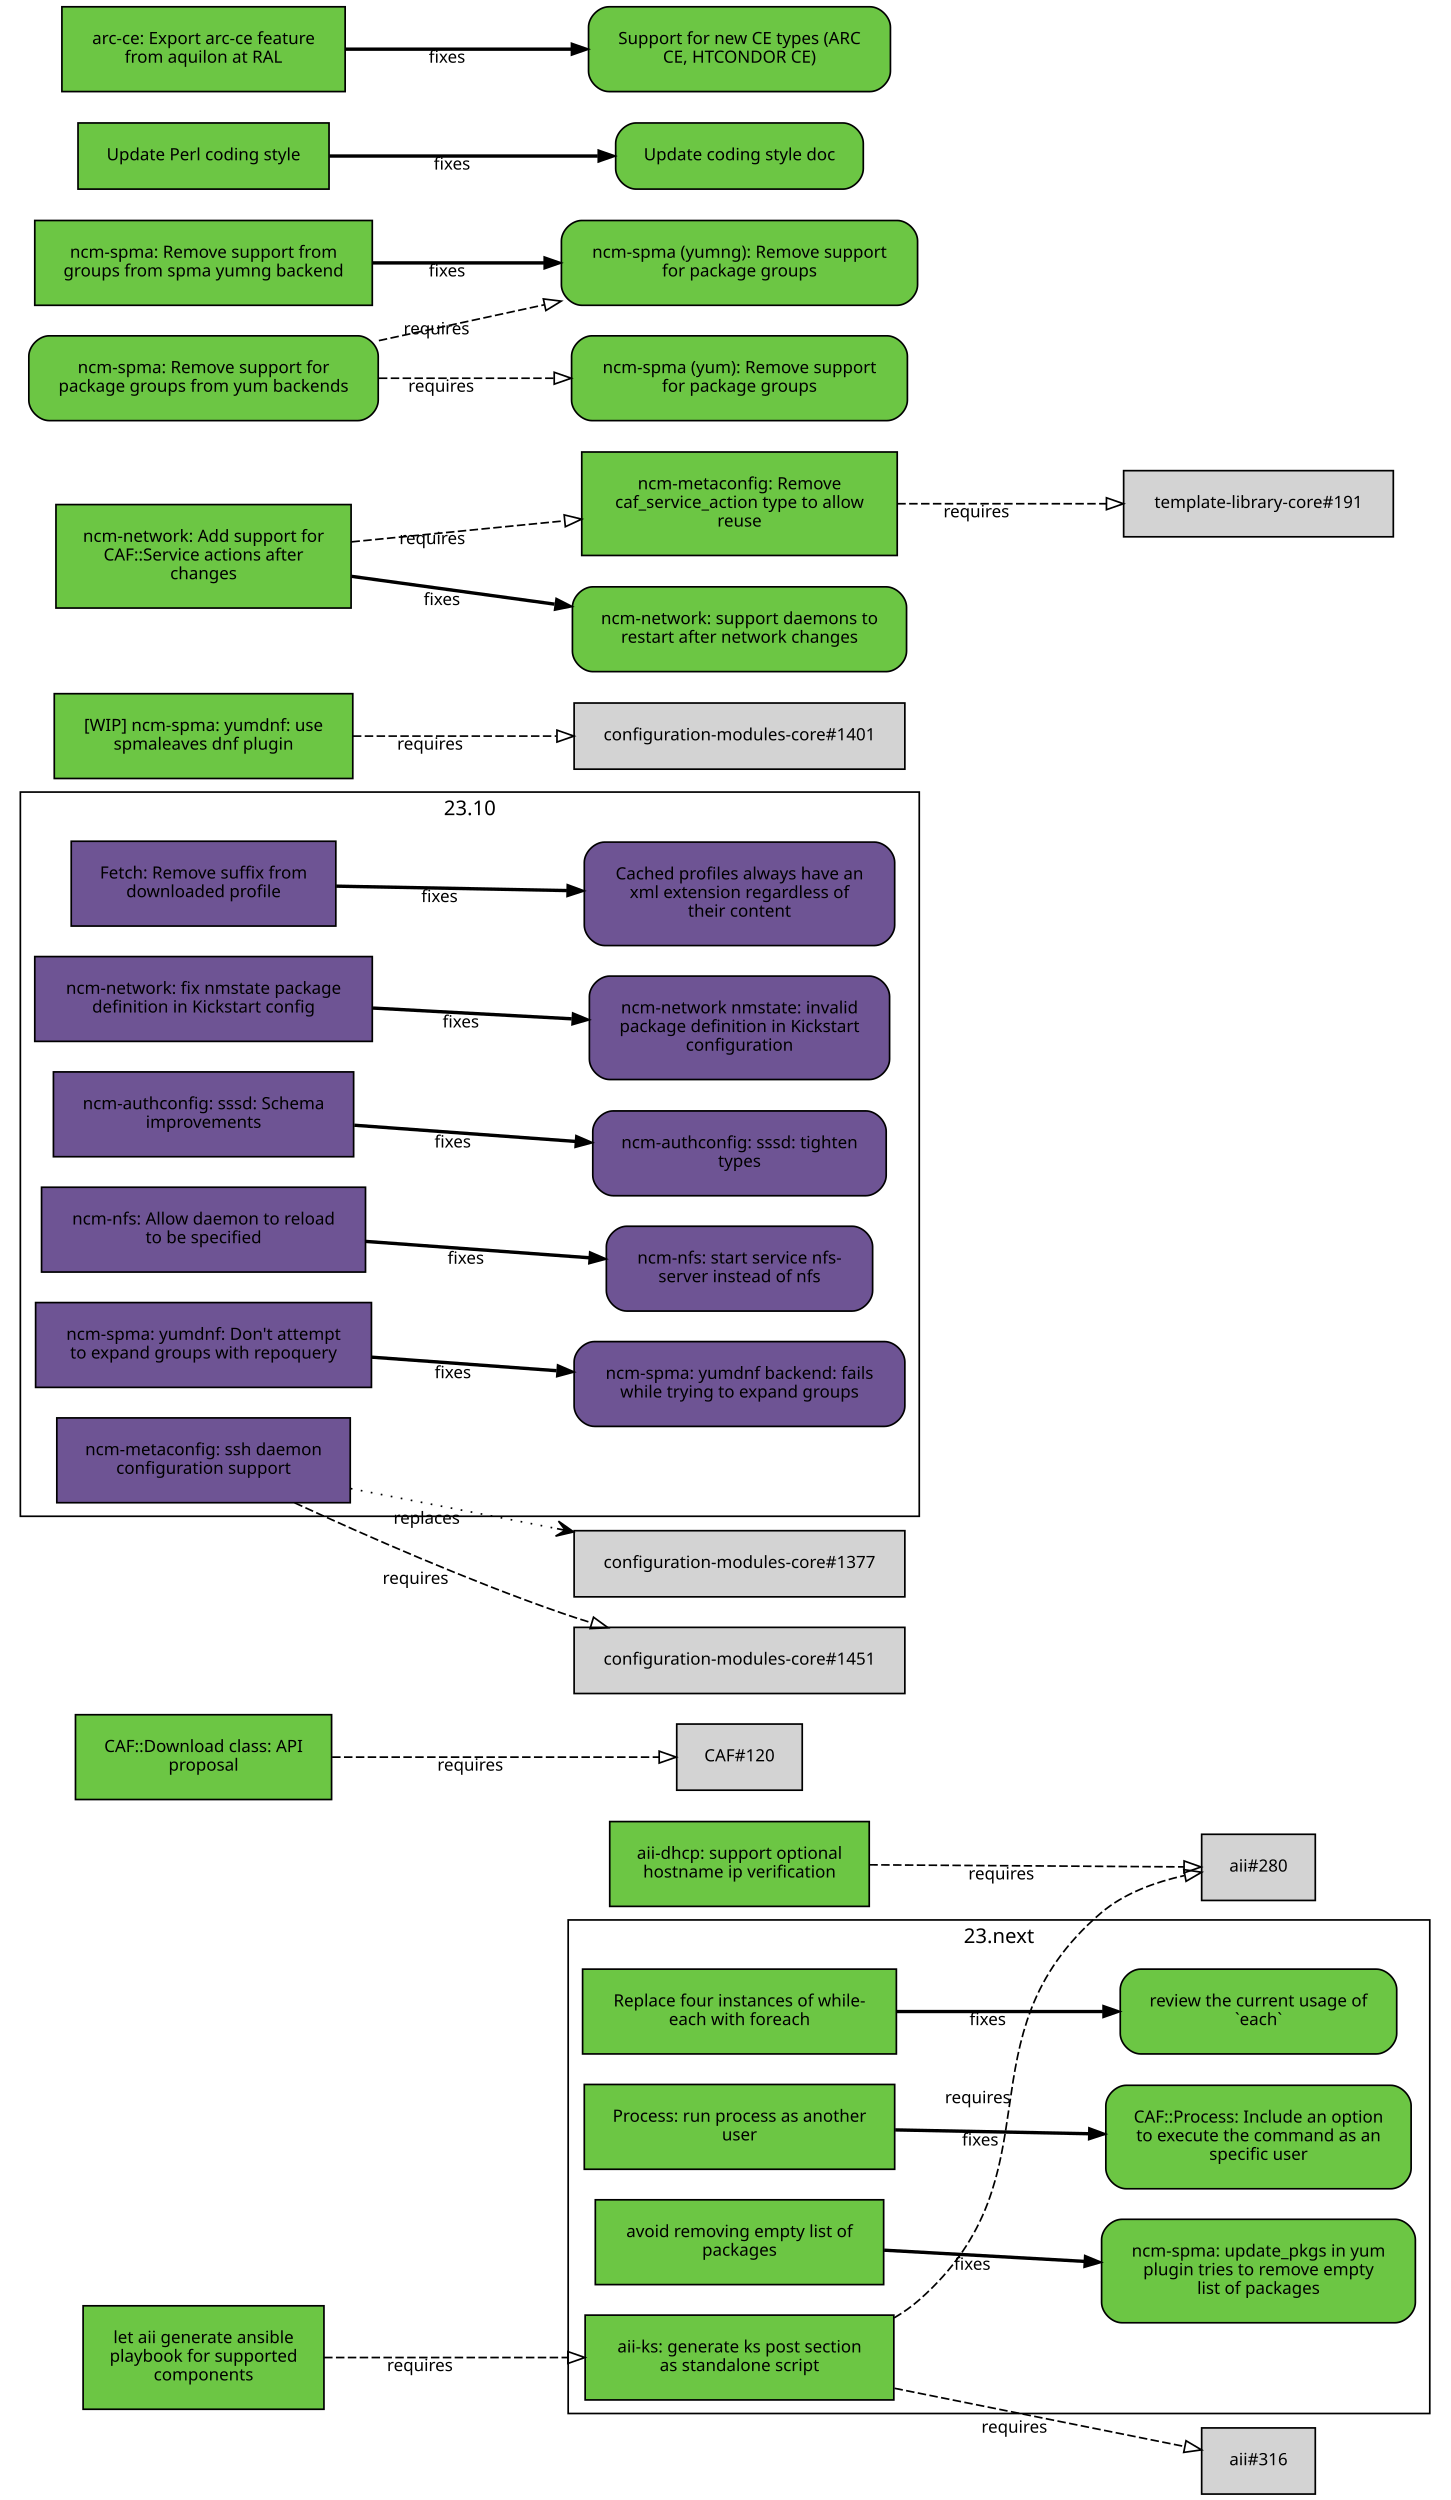
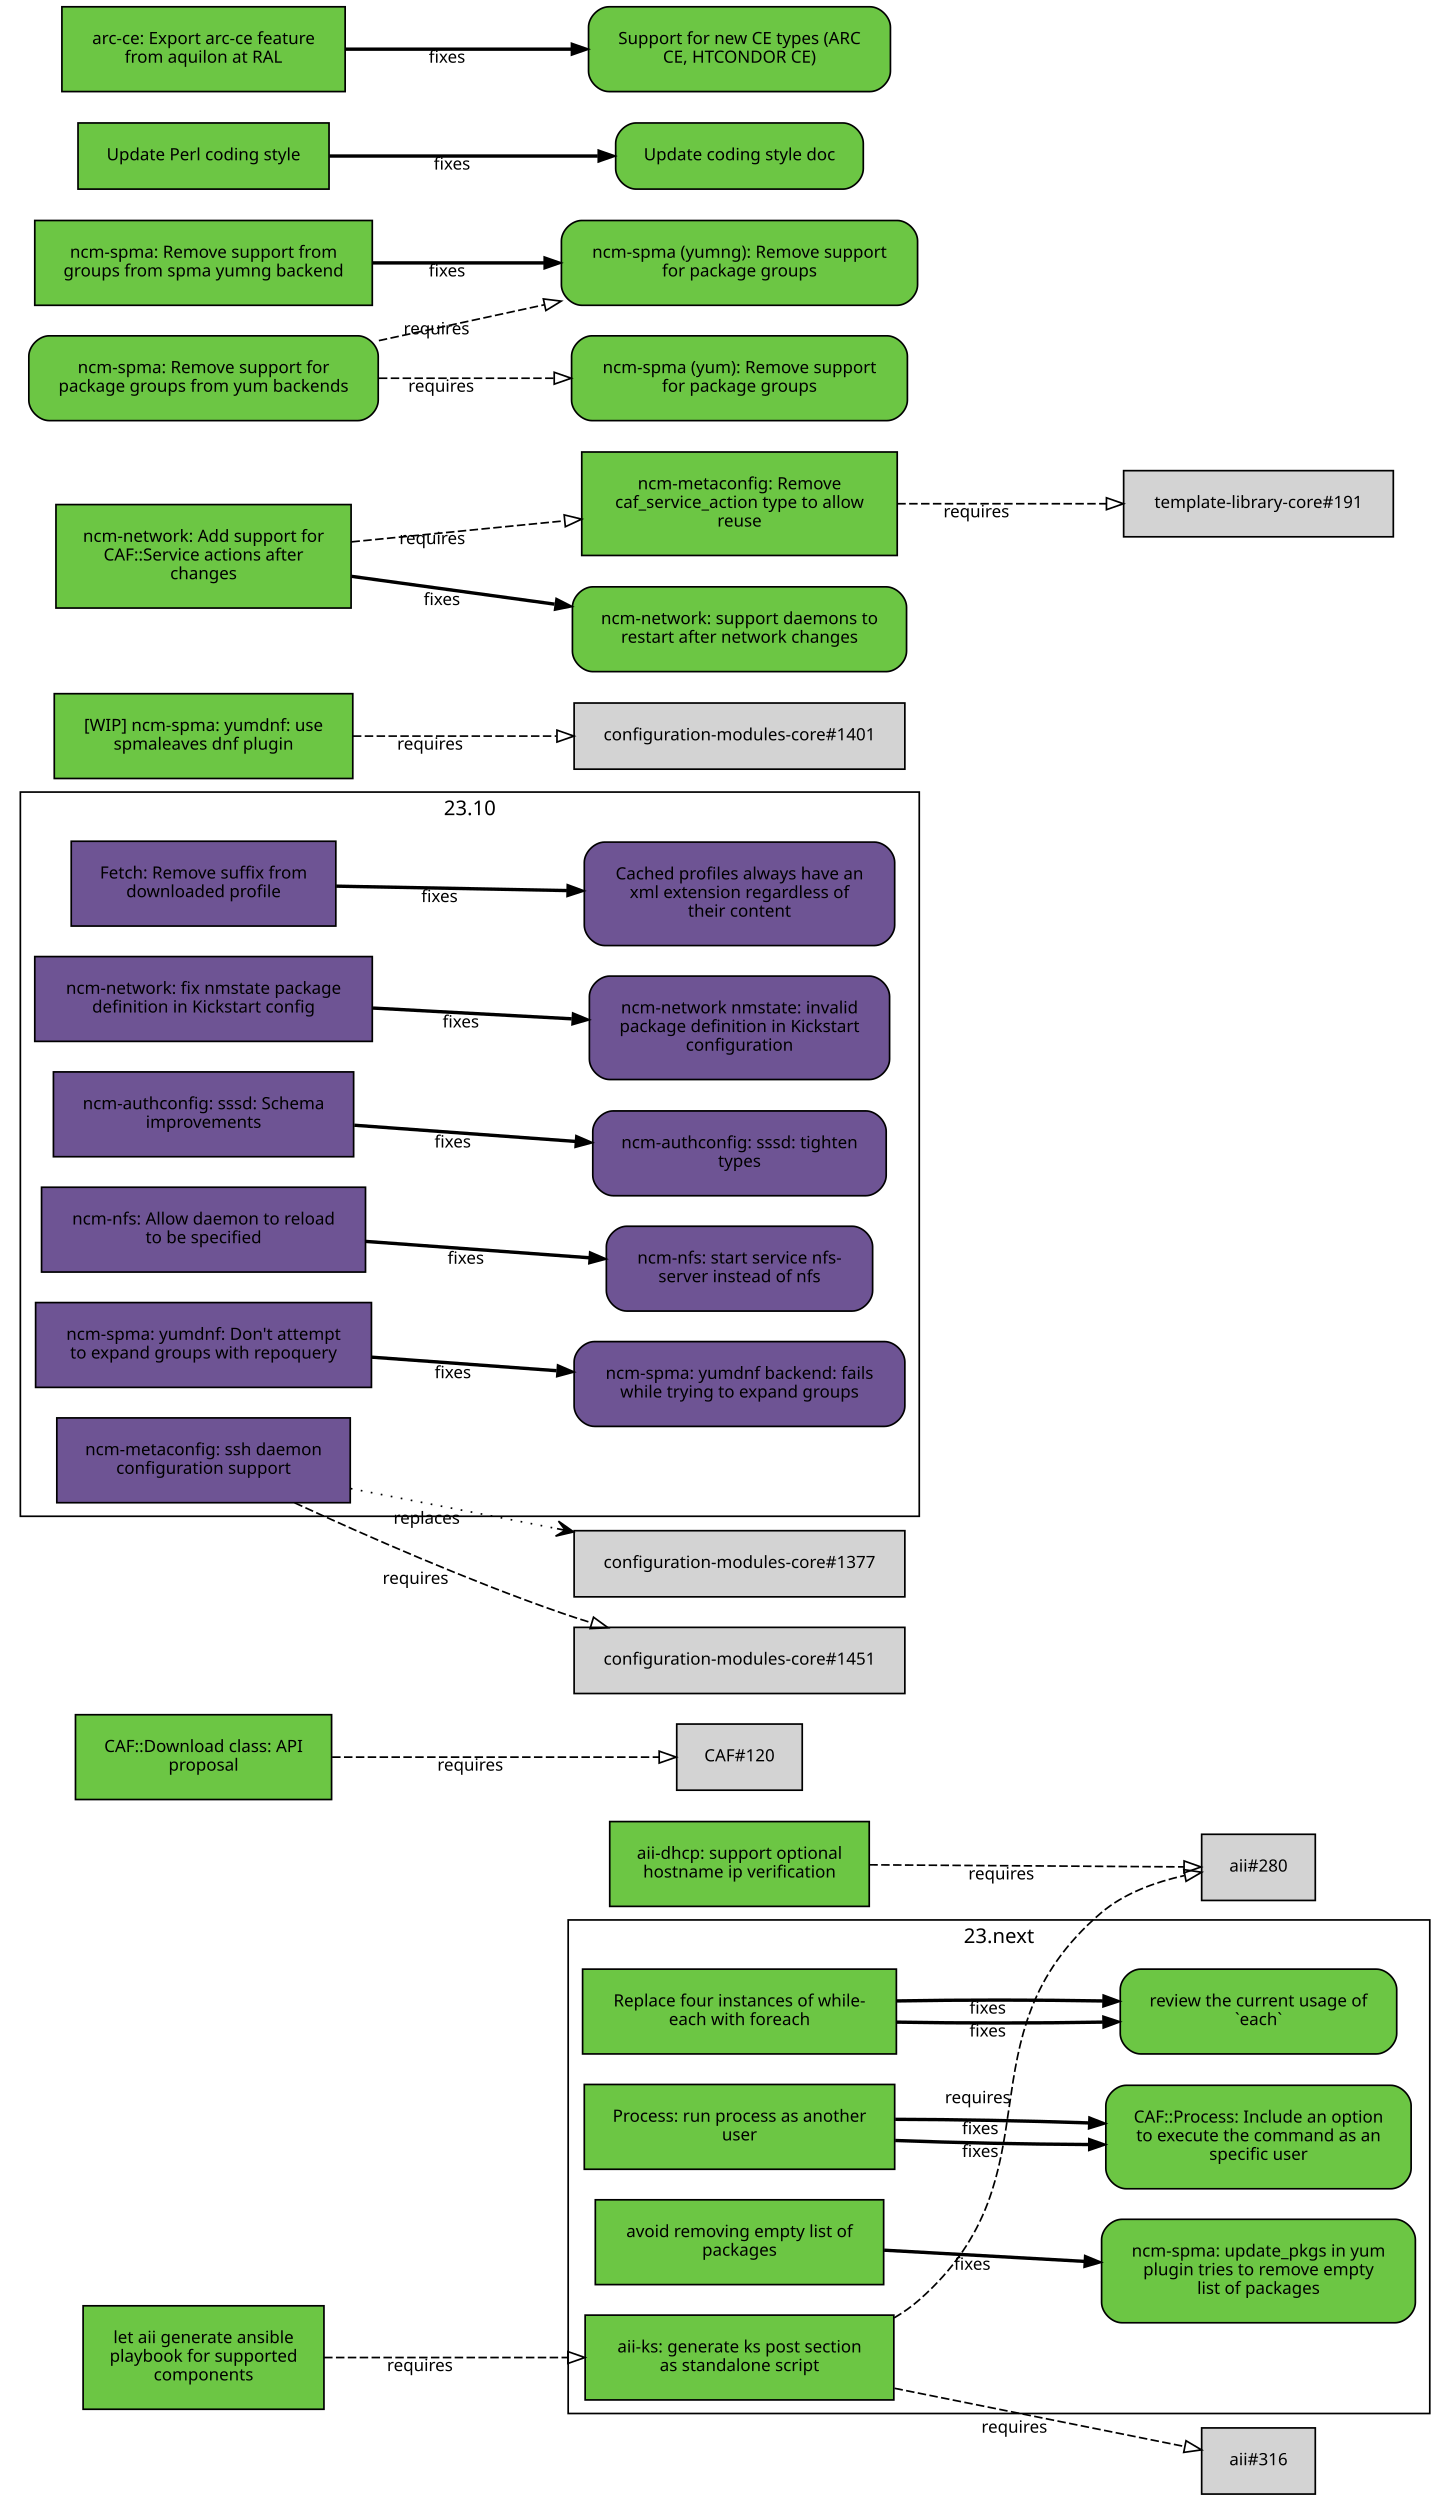
<svg xmlns="http://www.w3.org/2000/svg" xmlns:xlink="http://www.w3.org/1999/xlink" width="855pt" height="1474pt" viewBox="0.00 0.00 855.00 1474.00">
  <g id="graph0" class="graph" transform="scale(1 1) rotate(0) translate(4 1470)">
    <polygon fill="white" stroke="white" points="-4,5 -4,-1470 852,-1470 852,5 -4,5" />
    <g id="clust2" class="cluster">
      <polygon fill="none" stroke="black" points="8,-576 8,-1003 538,-1003 538,-576 8,-576" />
      <text text-anchor="middle" x="273" y="-989.4" font-family="Sans" font-size="12.00">23.10</text>
    </g>
    <g id="clust1" class="cluster">
      <polygon fill="none" stroke="black" points="331,-47 331,-338 839,-338 839,-47 331,-47" />
      <text text-anchor="middle" x="585" y="-324.4" font-family="Sans" font-size="12.00">23.next</text>
    </g>
    <g id="node1" class="node">
      <g id="a_node1">
        <a xlink:href="https://github.com/quattor/aii/pull/328" xlink:title="aii#328 (pull-request)" target="_parent">
          <polygon fill="#6cc644" stroke="black" points="523,-105 341,-105 341,-55 523,-55 523,-105" />
          <text text-anchor="middle" x="432" y="-83" font-family="Sans" font-size="10.00">aii-ks: generate ks post section</text>
          <text text-anchor="middle" x="432" y="-72" font-family="Sans" font-size="10.00">as standalone script</text>
        </a>
      </g>
    </g>
    <g id="node2" class="node">
      <polygon fill="lightgrey" stroke="black" points="771.5,-388.5 704.5,-388.5 704.5,-349.5 771.5,-349.5 771.5,-388.5" />
      <text text-anchor="middle" x="738" y="-366.5" font-family="Sans" font-size="10.00">aii#280</text>
    </g>
    <g id="edge1" class="edge">
      <path fill="none" stroke="black" stroke-dasharray="5,2" d="M523.177,-103.373C528.47,-106.484 533.473,-110.008 538,-114 621.964,-188.027 560.019,-269.143 645,-342 658.709,-353.754 677.321,-360.394 694.218,-364.145" />
      <polygon fill="none" stroke="black" points="693.975,-367.663 704.458,-366.126 695.305,-360.79 693.975,-367.663" />
      <text text-anchor="middle" x="572.527" y="-229.944" font-family="Sans" font-size="10.00">requires</text>
    </g>
    <g id="node3" class="node">
      <polygon fill="lightgrey" stroke="black" points="771.5,-38.5 704.5,-38.5 704.5,0.5 771.5,0.5 771.5,-38.5" />
      <text text-anchor="middle" x="738" y="-16.5" font-family="Sans" font-size="10.00">aii#316</text>
    </g>
    <g id="edge2" class="edge">
      <path fill="none" stroke="black" stroke-dasharray="5,2" d="M523.387,-61.863C580.055,-50.492 650.477,-36.362 694.595,-27.509" />
      <polygon fill="none" stroke="black" points="695.291,-30.939 704.407,-25.54 693.914,-24.076 695.291,-30.939" />
      <text text-anchor="middle" x="594.051" y="-35.671" font-family="Sans" font-size="10.00">requires</text>
    </g>
    <g id="node4" class="node">
      <g id="a_node4">
        <a xlink:href="https://github.com/quattor/aii/pull/331" xlink:title="aii#331 (pull-request)" target="_parent">
          <polygon fill="#6cc644" stroke="black" points="187,-110.5 45,-110.5 45,-49.5 187,-49.5 187,-110.5" />
          <text text-anchor="middle" x="116" y="-88.5" font-family="Sans" font-size="10.00">let aii generate ansible</text>
          <text text-anchor="middle" x="116" y="-77.5" font-family="Sans" font-size="10.00">playbook for supported</text>
          <text text-anchor="middle" x="116" y="-66.5" font-family="Sans" font-size="10.00">components</text>
        </a>
      </g>
    </g>
    <g id="edge3" class="edge">
      <path fill="none" stroke="black" stroke-dasharray="5,2" d="M187.077,-80C229.343,-80 283.883,-80 330.668,-80" />
      <polygon fill="none" stroke="black" points="330.834,-83.5 340.834,-80 330.834,-76.5 330.834,-83.5" />
      <text text-anchor="middle" x="243.574" y="-72" font-family="Sans" font-size="10.00">requires</text>
    </g>
    <g id="node5" class="node">
      <g id="a_node5">
        <a xlink:href="https://github.com/quattor/aii/pull/299" xlink:title="aii#299 (pull-request)" target="_parent">
          <polygon fill="#6cc644" stroke="black" points="508.5,-396 355.5,-396 355.5,-346 508.5,-346 508.5,-396" />
          <text text-anchor="middle" x="432" y="-374" font-family="Sans" font-size="10.00">aii-dhcp: support optional</text>
          <text text-anchor="middle" x="432" y="-363" font-family="Sans" font-size="10.00">hostname ip verification</text>
        </a>
      </g>
    </g>
    <g id="edge4" class="edge">
      <path fill="none" stroke="black" stroke-dasharray="5,2" d="M508.537,-370.503C567.023,-370.118 645.931,-369.599 694.049,-369.283" />
      <polygon fill="none" stroke="black" points="694.146,-372.782 704.123,-369.216 694.1,-365.782 694.146,-372.782" />
      <text text-anchor="middle" x="586.342" y="-361.86" font-family="Sans" font-size="10.00">requires</text>
    </g>
    <g id="node6" class="node">
      <g id="a_node6">
        <a xlink:href="https://github.com/quattor/CAF/pull/277" xlink:title="CAF#277 (pull-request)" target="_parent">
          <polygon fill="#6cc644" stroke="black" points="524.5,-309 339.5,-309 339.5,-259 524.5,-259 524.5,-309" />
          <text text-anchor="middle" x="432" y="-287" font-family="Sans" font-size="10.00">Replace four instances of while-</text>
          <text text-anchor="middle" x="432" y="-276" font-family="Sans" font-size="10.00">each with foreach</text>
        </a>
      </g>
    </g>
    <g id="node7" class="node">
      <g id="a_node7">
        <a xlink:href="https://github.com/quattor/CAF/issues/109" xlink:title="CAF#109 (issue)" target="_parent">
          <path fill="#6cc644" stroke="black" d="M807.5,-309C807.5,-309 668.5,-309 668.5,-309 662.5,-309 656.5,-303 656.5,-297 656.5,-297 656.5,-271 656.5,-271 656.5,-265 662.5,-259 668.5,-259 668.5,-259 807.5,-259 807.5,-259 813.5,-259 819.5,-265 819.5,-271 819.5,-271 819.5,-297 819.5,-297 819.5,-303 813.5,-309 807.5,-309" />
          <text text-anchor="middle" x="738" y="-287" font-family="Sans" font-size="10.00">review the current usage of</text>
          <text text-anchor="middle" x="738" y="-276" font-family="Sans" font-size="10.00">`each`</text>
        </a>
      </g>
    </g>
    <g id="edge5" class="edge">
-       <path fill="none" stroke="black" stroke-width="2" d="M524.622,-284C563.139,-284 607.831,-284 646.253,-284" />
-       <polygon fill="black" stroke="black" points="646.394,-287.5 656.394,-284 646.394,-280.5 646.394,-287.5" />
-       <text text-anchor="middle" x="578.345" y="-276" font-family="Sans" font-size="10.00">fixes</text>
+       <path fill="none" stroke="black" stroke-width="2" d="M524.622,-277.748C563.139,-277.079 607.831,-277.084 646.253,-277.763" />
+       <polygon fill="black" stroke="black" points="646.327,-281.265 656.394,-277.961 646.464,-274.266 646.327,-281.265" />
+       <text text-anchor="middle" x="578.345" y="-269.254" font-family="Sans" font-size="10.00">fixes</text>
+     </g>
+     <g id="edge7" class="edge">
+       <path fill="none" stroke="black" stroke-width="2" d="M524.622,-290.252C563.139,-290.921 607.831,-290.916 646.253,-290.237" />
+       <polygon fill="black" stroke="black" points="646.464,-293.734 656.394,-290.039 646.327,-286.735 646.464,-293.734" />
+       <text text-anchor="middle" x="578.345" y="-282.746" font-family="Sans" font-size="10.00">fixes</text>
    </g>
    <g id="node8" class="node">
      <g id="a_node8">
        <a xlink:href="https://github.com/quattor/CAF/pull/257" xlink:title="CAF#257 (pull-request)" target="_parent">
          <polygon fill="#6cc644" stroke="black" points="523.5,-241 340.5,-241 340.5,-191 523.5,-191 523.5,-241" />
          <text text-anchor="middle" x="432" y="-219" font-family="Sans" font-size="10.00">Process: run process as another</text>
          <text text-anchor="middle" x="432" y="-208" font-family="Sans" font-size="10.00">user</text>
        </a>
      </g>
    </g>
    <g id="node9" class="node">
      <g id="a_node9">
        <a xlink:href="https://github.com/quattor/CAF/issues/253" xlink:title="CAF#253 (issue)" target="_parent">
          <path fill="#6cc644" stroke="black" d="M816,-240.5C816,-240.5 660,-240.5 660,-240.5 654,-240.5 648,-234.5 648,-228.5 648,-228.5 648,-191.5 648,-191.5 648,-185.5 654,-179.5 660,-179.5 660,-179.5 816,-179.5 816,-179.5 822,-179.5 828,-185.5 828,-191.5 828,-191.5 828,-228.5 828,-228.5 828,-234.5 822,-240.5 816,-240.5" />
          <text text-anchor="middle" x="738" y="-218.5" font-family="Sans" font-size="10.00">CAF::Process: Include an option</text>
          <text text-anchor="middle" x="738" y="-207.5" font-family="Sans" font-size="10.00">to execute the command as an</text>
          <text text-anchor="middle" x="738" y="-196.5" font-family="Sans" font-size="10.00">specific user</text>
        </a>
      </g>
    </g>
    <g id="edge6" class="edge">
-       <path fill="none" stroke="black" stroke-width="2" d="M523.798,-214.208C559.701,-213.499 601.072,-212.683 637.762,-211.959" />
-       <polygon fill="black" stroke="black" points="638.048,-215.454 647.977,-211.757 637.91,-208.455 638.048,-215.454" />
-       <text text-anchor="middle" x="573.947" y="-204.981" font-family="Sans" font-size="10.00">fixes</text>
+       <path fill="none" stroke="black" stroke-width="2" d="M523.798,-207.97C559.701,-206.628 601.072,-205.766 637.762,-205.584" />
+       <polygon fill="black" stroke="black" points="637.989,-209.083 647.977,-205.551 637.966,-202.083 637.989,-209.083" />
+       <text text-anchor="middle" x="573.947" y="-198.231" font-family="Sans" font-size="10.00">fixes</text>
+     </g>
+     <g id="edge8" class="edge">
+       <path fill="none" stroke="black" stroke-width="2" d="M523.798,-220.446C559.701,-220.371 601.072,-219.6 637.762,-218.333" />
+       <polygon fill="black" stroke="black" points="638.111,-221.823 647.977,-217.963 637.857,-214.828 638.111,-221.823" />
+       <text text-anchor="middle" x="573.947" y="-211.731" font-family="Sans" font-size="10.00">fixes</text>
    </g>
    <g id="node10" class="node">
      <g id="a_node10">
        <a xlink:href="https://github.com/quattor/CAF/pull/110" xlink:title="CAF#110 (pull-request)" target="_parent">
          <polygon fill="#6cc644" stroke="black" points="191.5,-459 40.5,-459 40.5,-409 191.5,-409 191.5,-459" />
          <text text-anchor="middle" x="116" y="-437" font-family="Sans" font-size="10.00">CAF::Download class: API</text>
          <text text-anchor="middle" x="116" y="-426" font-family="Sans" font-size="10.00">proposal</text>
        </a>
      </g>
    </g>
    <g id="node11" class="node">
      <polygon fill="lightgrey" stroke="black" points="469,-453.5 395,-453.5 395,-414.5 469,-414.5 469,-453.5" />
      <text text-anchor="middle" x="432" y="-431.5" font-family="Sans" font-size="10.00">CAF#120</text>
    </g>
-     <g id="edge7" class="edge">
+     <g id="edge9" class="edge">
      <path fill="none" stroke="black" stroke-dasharray="5,2" d="M191.812,-434C251.718,-434 333.856,-434 384.623,-434" />
      <polygon fill="none" stroke="black" points="384.651,-437.5 394.651,-434 384.651,-430.5 384.651,-437.5" />
      <text text-anchor="middle" x="273.255" y="-426" font-family="Sans" font-size="10.00">requires</text>
    </g>
    <g id="node12" class="node">
      <g id="a_node12">
        <a xlink:href="https://github.com/quattor/CCM/pull/210" xlink:title="CCM#210 (pull-request)" target="_parent">
          <polygon fill="#6e5494" stroke="black" points="194,-974 38,-974 38,-924 194,-924 194,-974" />
          <text text-anchor="middle" x="116" y="-952" font-family="Sans" font-size="10.00">Fetch: Remove suffix from</text>
          <text text-anchor="middle" x="116" y="-941" font-family="Sans" font-size="10.00">downloaded profile</text>
        </a>
      </g>
    </g>
    <g id="node13" class="node">
      <g id="a_node13">
        <a xlink:href="https://github.com/quattor/CCM/issues/204" xlink:title="CCM#204 (issue)" target="_parent">
          <path fill="#6e5494" stroke="black" d="M511.5,-973.5C511.5,-973.5 352.5,-973.5 352.5,-973.5 346.5,-973.5 340.5,-967.5 340.5,-961.5 340.5,-961.5 340.5,-924.5 340.5,-924.5 340.5,-918.5 346.5,-912.5 352.5,-912.5 352.5,-912.5 511.5,-912.5 511.5,-912.5 517.5,-912.5 523.5,-918.5 523.5,-924.5 523.5,-924.5 523.5,-961.5 523.5,-961.5 523.5,-967.5 517.5,-973.5 511.5,-973.5" />
          <text text-anchor="middle" x="432" y="-951.5" font-family="Sans" font-size="10.00">Cached profiles always have an</text>
          <text text-anchor="middle" x="432" y="-940.5" font-family="Sans" font-size="10.00">xml extension regardless of</text>
          <text text-anchor="middle" x="432" y="-929.5" font-family="Sans" font-size="10.00">their content</text>
        </a>
      </g>
    </g>
-     <g id="edge8" class="edge">
+     <g id="edge10" class="edge">
      <path fill="none" stroke="black" stroke-width="2" d="M194.215,-947.525C235.236,-946.741 286.154,-945.768 330.251,-944.925" />
      <polygon fill="black" stroke="black" points="330.492,-948.421 340.423,-944.731 330.358,-941.423 330.492,-948.421" />
      <text text-anchor="middle" x="255.112" y="-938.132" font-family="Sans" font-size="10.00">fixes</text>
    </g>
    <g id="node14" class="node">
      <g id="a_node14">
        <a xlink:href="https://github.com/quattor/configuration-modules-core/pull/1630" xlink:title="configuration-modules-core#1630 (pull-request)" target="_parent">
          <polygon fill="#6e5494" stroke="black" points="215.5,-906 16.5,-906 16.5,-856 215.5,-856 215.5,-906" />
          <text text-anchor="middle" x="116" y="-884" font-family="Sans" font-size="10.00">ncm-network: fix nmstate package</text>
          <text text-anchor="middle" x="116" y="-873" font-family="Sans" font-size="10.00">definition in Kickstart config</text>
        </a>
      </g>
    </g>
    <g id="node15" class="node">
      <g id="a_node15">
        <a xlink:href="https://github.com/quattor/configuration-modules-core/issues/1629" xlink:title="configuration-modules-core#1629 (issue)" target="_parent">
          <path fill="#6e5494" stroke="black" d="M508.5,-894.5C508.5,-894.5 355.5,-894.5 355.5,-894.5 349.5,-894.5 343.5,-888.5 343.5,-882.5 343.5,-882.5 343.5,-845.5 343.5,-845.5 343.5,-839.5 349.5,-833.5 355.5,-833.5 355.5,-833.5 508.5,-833.5 508.5,-833.5 514.5,-833.5 520.5,-839.5 520.5,-845.5 520.5,-845.5 520.5,-882.5 520.5,-882.5 520.5,-888.5 514.5,-894.5 508.5,-894.5" />
          <text text-anchor="middle" x="432" y="-872.5" font-family="Sans" font-size="10.00">ncm-network nmstate: invalid</text>
          <text text-anchor="middle" x="432" y="-861.5" font-family="Sans" font-size="10.00">package definition in Kickstart</text>
          <text text-anchor="middle" x="432" y="-850.5" font-family="Sans" font-size="10.00">configuration</text>
        </a>
      </g>
    </g>
-     <g id="edge9" class="edge">
+     <g id="edge11" class="edge">
      <path fill="none" stroke="black" stroke-width="2" d="M215.921,-875.644C253.303,-873.621 295.798,-871.32 333.087,-869.301" />
      <polygon fill="black" stroke="black" points="333.662,-872.775 343.458,-868.74 333.283,-865.785 333.662,-872.775" />
      <text text-anchor="middle" x="267.683" y="-864.192" font-family="Sans" font-size="10.00">fixes</text>
    </g>
    <g id="node16" class="node">
      <g id="a_node16">
        <a xlink:href="https://github.com/quattor/configuration-modules-core/pull/1622" xlink:title="configuration-modules-core#1622 (pull-request)" target="_parent">
          <polygon fill="#6e5494" stroke="black" points="204.5,-838 27.5,-838 27.5,-788 204.5,-788 204.5,-838" />
          <text text-anchor="middle" x="116" y="-816" font-family="Sans" font-size="10.00">ncm-authconfig: sssd: Schema</text>
          <text text-anchor="middle" x="116" y="-805" font-family="Sans" font-size="10.00">improvements</text>
        </a>
      </g>
    </g>
    <g id="node17" class="node">
      <g id="a_node17">
        <a xlink:href="https://github.com/quattor/configuration-modules-core/issues/1471" xlink:title="configuration-modules-core#1471 (issue)" target="_parent">
          <path fill="#6e5494" stroke="black" d="M506.5,-815C506.5,-815 357.5,-815 357.5,-815 351.5,-815 345.5,-809 345.5,-803 345.5,-803 345.5,-777 345.5,-777 345.5,-771 351.5,-765 357.5,-765 357.5,-765 506.5,-765 506.5,-765 512.5,-765 518.5,-771 518.5,-777 518.5,-777 518.5,-803 518.5,-803 518.5,-809 512.5,-815 506.5,-815" />
          <text text-anchor="middle" x="432" y="-793" font-family="Sans" font-size="10.00">ncm-authconfig: sssd: tighten</text>
          <text text-anchor="middle" x="432" y="-782" font-family="Sans" font-size="10.00">types</text>
        </a>
      </g>
    </g>
-     <g id="edge10" class="edge">
+     <g id="edge12" class="edge">
      <path fill="none" stroke="black" stroke-width="2" d="M204.884,-806.563C245.446,-803.592 293.697,-800.057 335.189,-797.018" />
      <polygon fill="black" stroke="black" points="335.589,-800.498 345.307,-796.277 335.078,-793.517 335.589,-800.498" />
      <text text-anchor="middle" x="262.92" y="-793.433" font-family="Sans" font-size="10.00">fixes</text>
    </g>
    <g id="node18" class="node">
      <g id="a_node18">
        <a xlink:href="https://github.com/quattor/configuration-modules-core/pull/1621" xlink:title="configuration-modules-core#1621 (pull-request)" target="_parent">
          <polygon fill="#6e5494" stroke="black" points="211.5,-770 20.5,-770 20.5,-720 211.5,-720 211.5,-770" />
          <text text-anchor="middle" x="116" y="-748" font-family="Sans" font-size="10.00">ncm-nfs: Allow daemon to reload</text>
          <text text-anchor="middle" x="116" y="-737" font-family="Sans" font-size="10.00">to be specified</text>
        </a>
      </g>
    </g>
    <g id="node19" class="node">
      <g id="a_node19">
        <a xlink:href="https://github.com/quattor/configuration-modules-core/issues/1618" xlink:title="configuration-modules-core#1618 (issue)" target="_parent">
          <path fill="#6e5494" stroke="black" d="M498.5,-747C498.5,-747 365.5,-747 365.5,-747 359.5,-747 353.5,-741 353.5,-735 353.5,-735 353.5,-709 353.5,-709 353.5,-703 359.5,-697 365.5,-697 365.5,-697 498.5,-697 498.5,-697 504.5,-697 510.5,-703 510.5,-709 510.5,-709 510.5,-735 510.5,-735 510.5,-741 504.5,-747 498.5,-747" />
          <text text-anchor="middle" x="432" y="-725" font-family="Sans" font-size="10.00">ncm-nfs: start service nfs-</text>
          <text text-anchor="middle" x="432" y="-714" font-family="Sans" font-size="10.00">server instead of nfs</text>
        </a>
      </g>
    </g>
-     <g id="edge11" class="edge">
+     <g id="edge13" class="edge">
      <path fill="none" stroke="black" stroke-width="2" d="M211.636,-738.068C253.508,-735.001 302.447,-731.416 343.464,-728.412" />
      <polygon fill="black" stroke="black" points="343.722,-731.902 353.439,-727.681 343.21,-724.921 343.722,-731.902" />
      <text text-anchor="middle" x="270.635" y="-724.868" font-family="Sans" font-size="10.00">fixes</text>
    </g>
    <g id="node20" class="node">
      <g id="a_node20">
        <a xlink:href="https://github.com/quattor/configuration-modules-core/pull/1620" xlink:title="configuration-modules-core#1620 (pull-request)" target="_parent">
          <polygon fill="#6e5494" stroke="black" points="215,-702 17,-702 17,-652 215,-652 215,-702" />
          <text text-anchor="middle" x="116" y="-680" font-family="Sans" font-size="10.00">ncm-spma: yumdnf: Don't attempt</text>
          <text text-anchor="middle" x="116" y="-669" font-family="Sans" font-size="10.00">to expand groups with repoquery</text>
        </a>
      </g>
    </g>
    <g id="node21" class="node">
      <g id="a_node21">
        <a xlink:href="https://github.com/quattor/configuration-modules-core/issues/1524" xlink:title="configuration-modules-core#1524 (issue)" target="_parent">
          <path fill="#6e5494" stroke="black" d="M517.5,-679C517.5,-679 346.5,-679 346.5,-679 340.5,-679 334.5,-673 334.5,-667 334.5,-667 334.5,-641 334.5,-641 334.5,-635 340.5,-629 346.5,-629 346.5,-629 517.5,-629 517.5,-629 523.5,-629 529.5,-635 529.5,-641 529.5,-641 529.5,-667 529.5,-667 529.5,-673 523.5,-679 517.5,-679" />
          <text text-anchor="middle" x="432" y="-657" font-family="Sans" font-size="10.00">ncm-spma: yumdnf backend: fails</text>
          <text text-anchor="middle" x="432" y="-646" font-family="Sans" font-size="10.00">while trying to expand groups</text>
        </a>
      </g>
    </g>
-     <g id="edge12" class="edge">
+     <g id="edge14" class="edge">
      <path fill="none" stroke="black" stroke-width="2" d="M215.06,-669.817C249.699,-667.28 288.815,-664.415 324.146,-661.827" />
      <polygon fill="black" stroke="black" points="324.773,-665.29 334.491,-661.069 324.262,-658.309 324.773,-665.29" />
      <text text-anchor="middle" x="262.99" y="-657.428" font-family="Sans" font-size="10.00">fixes</text>
    </g>
    <g id="node22" class="node">
      <g id="a_node22">
        <a xlink:href="https://github.com/quattor/configuration-modules-core/pull/1554" xlink:title="configuration-modules-core#1554 (pull-request)" target="_parent">
          <polygon fill="#6cc644" stroke="black" points="517,-173 347,-173 347,-123 517,-123 517,-173" />
          <text text-anchor="middle" x="432" y="-151" font-family="Sans" font-size="10.00">avoid removing empty list of</text>
          <text text-anchor="middle" x="432" y="-140" font-family="Sans" font-size="10.00">packages</text>
        </a>
      </g>
    </g>
    <g id="node23" class="node">
      <g id="a_node23">
        <a xlink:href="https://github.com/quattor/configuration-modules-core/issues/1553" xlink:title="configuration-modules-core#1553 (issue)" target="_parent">
          <path fill="#6cc644" stroke="black" d="M818.5,-161.5C818.5,-161.5 657.5,-161.5 657.5,-161.5 651.5,-161.5 645.5,-155.5 645.5,-149.5 645.5,-149.5 645.5,-112.5 645.5,-112.5 645.5,-106.5 651.5,-100.5 657.5,-100.5 657.5,-100.5 818.5,-100.5 818.5,-100.5 824.5,-100.5 830.5,-106.5 830.5,-112.5 830.5,-112.5 830.5,-149.5 830.5,-149.5 830.5,-155.5 824.5,-161.5 818.5,-161.5" />
          <text text-anchor="middle" x="738" y="-139.5" font-family="Sans" font-size="10.00">ncm-spma: update_pkgs in yum</text>
          <text text-anchor="middle" x="738" y="-128.5" font-family="Sans" font-size="10.00">plugin tries to remove empty</text>
          <text text-anchor="middle" x="738" y="-117.5" font-family="Sans" font-size="10.00">list of packages</text>
        </a>
      </g>
    </g>
-     <g id="edge13" class="edge">
+     <g id="edge15" class="edge">
      <path fill="none" stroke="black" stroke-width="2" d="M517.277,-143.287C553.812,-141.244 596.909,-138.834 635.213,-136.692" />
      <polygon fill="black" stroke="black" points="635.57,-140.178 645.359,-136.125 635.179,-133.189 635.57,-140.178" />
      <text text-anchor="middle" x="569.248" y="-131.71" font-family="Sans" font-size="10.00">fixes</text>
    </g>
    <g id="node24" class="node">
      <g id="a_node24">
        <a xlink:href="https://github.com/quattor/configuration-modules-core/pull/1452" xlink:title="configuration-modules-core#1452 (pull-request)" target="_parent">
          <polygon fill="#6e5494" stroke="black" points="202.5,-634 29.5,-634 29.5,-584 202.5,-584 202.5,-634" />
          <text text-anchor="middle" x="116" y="-612" font-family="Sans" font-size="10.00">ncm-metaconfig: ssh daemon</text>
          <text text-anchor="middle" x="116" y="-601" font-family="Sans" font-size="10.00">configuration support</text>
        </a>
      </g>
    </g>
    <g id="node25" class="node">
      <polygon fill="lightgrey" stroke="black" points="529.5,-567.5 334.5,-567.5 334.5,-528.5 529.5,-528.5 529.5,-567.5" />
      <text text-anchor="middle" x="432" y="-545.5" font-family="Sans" font-size="10.00">configuration-modules-core#1377</text>
    </g>
-     <g id="edge14" class="edge">
+     <g id="edge16" class="edge">
      <path fill="none" stroke="black" stroke-dasharray="1,5" d="M202.802,-592.331C240.298,-585.047 284.669,-576.427 324.269,-568.734" />
      <polygon fill="black" stroke="black" points="334.228,-566.8 325.269,-573.124 329.319,-567.753 324.411,-568.707 324.411,-568.707 324.411,-568.707 329.319,-567.753 323.553,-564.289 334.228,-566.8 334.228,-566.8" />
      <text text-anchor="middle" x="247.583" y="-571.552" font-family="Sans" font-size="10.00">replaces</text>
    </g>
    <g id="node26" class="node">
      <polygon fill="lightgrey" stroke="black" points="529.5,-510.5 334.5,-510.5 334.5,-471.5 529.5,-471.5 529.5,-510.5" />
      <text text-anchor="middle" x="432" y="-488.5" font-family="Sans" font-size="10.00">configuration-modules-core#1451</text>
    </g>
-     <g id="edge15" class="edge">
+     <g id="edge17" class="edge">
      <path fill="none" stroke="black" stroke-dasharray="5,2" d="M169.693,-583.943C211.678,-564.586 272.288,-537.982 327,-519 332.797,-516.989 338.816,-515.033 344.905,-513.152" />
      <polygon fill="none" stroke="black" points="345.944,-516.495 354.51,-510.26 343.926,-509.792 345.944,-516.495" />
      <text text-anchor="middle" x="240.995" y="-536.113" font-family="Sans" font-size="10.00">requires</text>
    </g>
    <g id="node27" class="node">
      <g id="a_node27">
        <a xlink:href="https://github.com/quattor/configuration-modules-core/pull/1507" xlink:title="configuration-modules-core#1507 (pull-request)" target="_parent">
          <polygon fill="#6cc644" stroke="black" points="204,-1061 28,-1061 28,-1011 204,-1011 204,-1061" />
          <text text-anchor="middle" x="116" y="-1039" font-family="Sans" font-size="10.00">[WIP] ncm-spma: yumdnf: use</text>
          <text text-anchor="middle" x="116" y="-1028" font-family="Sans" font-size="10.00">spmaleaves dnf plugin</text>
        </a>
      </g>
    </g>
    <g id="node28" class="node">
      <polygon fill="lightgrey" stroke="black" points="529.5,-1055.5 334.5,-1055.5 334.5,-1016.5 529.5,-1016.5 529.5,-1055.5" />
      <text text-anchor="middle" x="432" y="-1033.5" font-family="Sans" font-size="10.00">configuration-modules-core#1401</text>
    </g>
-     <g id="edge16" class="edge">
+     <g id="edge18" class="edge">
      <path fill="none" stroke="black" stroke-dasharray="5,2" d="M204.05,-1036C241.203,-1036 284.927,-1036 324.027,-1036" />
      <polygon fill="none" stroke="black" points="324.391,-1039.5 334.391,-1036 324.391,-1032.5 324.391,-1039.5" />
      <text text-anchor="middle" x="249.549" y="-1028" font-family="Sans" font-size="10.00">requires</text>
    </g>
    <g id="node29" class="node">
      <g id="a_node29">
        <a xlink:href="https://github.com/quattor/configuration-modules-core/pull/1336" xlink:title="configuration-modules-core#1336 (pull-request)" target="_parent">
          <polygon fill="#6cc644" stroke="black" points="203,-1172.5 29,-1172.5 29,-1111.5 203,-1111.5 203,-1172.5" />
          <text text-anchor="middle" x="116" y="-1150.5" font-family="Sans" font-size="10.00">ncm-network: Add support for</text>
          <text text-anchor="middle" x="116" y="-1139.5" font-family="Sans" font-size="10.00">CAF::Service actions after</text>
          <text text-anchor="middle" x="116" y="-1128.5" font-family="Sans" font-size="10.00">changes</text>
        </a>
      </g>
    </g>
    <g id="node30" class="node">
      <g id="a_node30">
        <a xlink:href="https://github.com/quattor/configuration-modules-core/pull/1335" xlink:title="configuration-modules-core#1335 (pull-request)" target="_parent">
          <polygon fill="#6cc644" stroke="black" points="525,-1203.5 339,-1203.5 339,-1142.5 525,-1142.5 525,-1203.5" />
          <text text-anchor="middle" x="432" y="-1181.5" font-family="Sans" font-size="10.00">ncm-metaconfig: Remove</text>
          <text text-anchor="middle" x="432" y="-1170.5" font-family="Sans" font-size="10.00">caf_service_action type to allow</text>
          <text text-anchor="middle" x="432" y="-1159.5" font-family="Sans" font-size="10.00">reuse</text>
        </a>
      </g>
    </g>
-     <g id="edge17" class="edge">
+     <g id="edge19" class="edge">
      <path fill="none" stroke="black" stroke-dasharray="5,2" d="M203.217,-1150.51C242.047,-1154.35 288.184,-1158.9 328.746,-1162.9" />
      <polygon fill="none" stroke="black" points="328.636,-1166.41 338.931,-1163.91 329.323,-1159.44 328.636,-1166.41" />
      <text text-anchor="middle" x="250.868" y="-1149.19" font-family="Sans" font-size="10.00">requires</text>
    </g>
    <g id="node31" class="node">
      <g id="a_node31">
        <a xlink:href="https://github.com/quattor/configuration-modules-core/issues/1071" xlink:title="configuration-modules-core#1071 (issue)" target="_parent">
          <path fill="#6cc644" stroke="black" d="M518.5,-1124C518.5,-1124 345.5,-1124 345.5,-1124 339.5,-1124 333.5,-1118 333.5,-1112 333.5,-1112 333.5,-1086 333.5,-1086 333.5,-1080 339.5,-1074 345.5,-1074 345.5,-1074 518.5,-1074 518.5,-1074 524.5,-1074 530.5,-1080 530.5,-1086 530.5,-1086 530.5,-1112 530.5,-1112 530.5,-1118 524.5,-1124 518.5,-1124" />
          <text text-anchor="middle" x="432" y="-1102" font-family="Sans" font-size="10.00">ncm-network: support daemons to</text>
          <text text-anchor="middle" x="432" y="-1091" font-family="Sans" font-size="10.00">restart after network changes</text>
        </a>
      </g>
    </g>
-     <g id="edge18" class="edge">
+     <g id="edge20" class="edge">
      <path fill="none" stroke="black" stroke-width="2" d="M203.217,-1130.19C240.216,-1125.13 283.848,-1119.15 322.972,-1113.79" />
      <polygon fill="black" stroke="black" points="323.912,-1117.2 333.344,-1112.37 322.962,-1110.26 323.912,-1117.2" />
      <text text-anchor="middle" x="256.527" y="-1113.25" font-family="Sans" font-size="10.00">fixes</text>
    </g>
    <g id="node32" class="node">
      <polygon fill="lightgrey" stroke="black" points="817.5,-1192.5 658.5,-1192.5 658.5,-1153.5 817.5,-1153.5 817.5,-1192.5" />
      <text text-anchor="middle" x="738" y="-1170.5" font-family="Sans" font-size="10.00">template-library-core#191</text>
    </g>
-     <g id="edge19" class="edge">
+     <g id="edge21" class="edge">
      <path fill="none" stroke="black" stroke-dasharray="5,2" d="M525.035,-1173C564.097,-1173 609.452,-1173 648.16,-1173" />
      <polygon fill="none" stroke="black" points="648.369,-1176.5 658.369,-1173 648.369,-1169.5 648.369,-1176.5" />
      <text text-anchor="middle" x="571.665" y="-1165" font-family="Sans" font-size="10.00">requires</text>
    </g>
    <g id="node33" class="node">
      <g id="a_node33">
        <a xlink:href="https://github.com/quattor/configuration-modules-core/pull/1148" xlink:title="configuration-modules-core#1148 (pull-request)" target="_parent">
          <polygon fill="#6cc644" stroke="black" points="215.5,-1340 16.5,-1340 16.5,-1290 215.5,-1290 215.5,-1340" />
          <text text-anchor="middle" x="116" y="-1318" font-family="Sans" font-size="10.00">ncm-spma: Remove support from</text>
          <text text-anchor="middle" x="116" y="-1307" font-family="Sans" font-size="10.00">groups from spma yumng backend</text>
        </a>
      </g>
    </g>
    <g id="node34" class="node">
      <g id="a_node34">
        <a xlink:href="https://github.com/quattor/configuration-modules-core/issues/952" xlink:title="configuration-modules-core#952 (issue)" target="_parent">
          <path fill="#6cc644" stroke="black" d="M525,-1340C525,-1340 339,-1340 339,-1340 333,-1340 327,-1334 327,-1328 327,-1328 327,-1302 327,-1302 327,-1296 333,-1290 339,-1290 339,-1290 525,-1290 525,-1290 531,-1290 537,-1296 537,-1302 537,-1302 537,-1328 537,-1328 537,-1334 531,-1340 525,-1340" />
          <text text-anchor="middle" x="432" y="-1318" font-family="Sans" font-size="10.00">ncm-spma (yumng): Remove support</text>
          <text text-anchor="middle" x="432" y="-1307" font-family="Sans" font-size="10.00">for package groups</text>
        </a>
      </g>
    </g>
-     <g id="edge20" class="edge">
+     <g id="edge22" class="edge">
      <path fill="none" stroke="black" stroke-width="2" d="M215.921,-1315C247.933,-1315 283.695,-1315 316.726,-1315" />
      <polygon fill="black" stroke="black" points="316.883,-1318.5 326.883,-1315 316.882,-1311.5 316.883,-1318.5" />
      <text text-anchor="middle" x="259.546" y="-1307" font-family="Sans" font-size="10.00">fixes</text>
    </g>
    <g id="node35" class="node">
      <g id="a_node35">
        <a xlink:href="https://github.com/quattor/configuration-modules-core/issues/950" xlink:title="configuration-modules-core#950 (issue)" target="_parent">
          <path fill="#6cc644" stroke="black" d="M207,-1272C207,-1272 25,-1272 25,-1272 19,-1272 13,-1266 13,-1260 13,-1260 13,-1234 13,-1234 13,-1228 19,-1222 25,-1222 25,-1222 207,-1222 207,-1222 213,-1222 219,-1228 219,-1234 219,-1234 219,-1260 219,-1260 219,-1266 213,-1272 207,-1272" />
          <text text-anchor="middle" x="116" y="-1250" font-family="Sans" font-size="10.00">ncm-spma: Remove support for</text>
          <text text-anchor="middle" x="116" y="-1239" font-family="Sans" font-size="10.00">package groups from yum backends</text>
        </a>
      </g>
    </g>
    <g id="node36" class="node">
      <g id="a_node36">
        <a xlink:href="https://github.com/quattor/configuration-modules-core/issues/951" xlink:title="configuration-modules-core#951 (issue)" target="_parent">
          <path fill="#6cc644" stroke="black" d="M519,-1272C519,-1272 345,-1272 345,-1272 339,-1272 333,-1266 333,-1260 333,-1260 333,-1234 333,-1234 333,-1228 339,-1222 345,-1222 345,-1222 519,-1222 519,-1222 525,-1222 531,-1228 531,-1234 531,-1234 531,-1260 531,-1260 531,-1266 525,-1272 519,-1272" />
          <text text-anchor="middle" x="432" y="-1250" font-family="Sans" font-size="10.00">ncm-spma (yum): Remove support</text>
          <text text-anchor="middle" x="432" y="-1239" font-family="Sans" font-size="10.00">for package groups</text>
        </a>
      </g>
    </g>
-     <g id="edge21" class="edge">
+     <g id="edge23" class="edge">
      <path fill="none" stroke="black" stroke-dasharray="5,2" d="M219.381,-1247C252.386,-1247 289.071,-1247 322.502,-1247" />
      <polygon fill="none" stroke="black" points="322.765,-1250.5 332.765,-1247 322.765,-1243.5 322.765,-1250.5" />
      <text text-anchor="middle" x="256.107" y="-1239" font-family="Sans" font-size="10.00">requires</text>
    </g>
-     <g id="edge22" class="edge">
+     <g id="edge24" class="edge">
      <path fill="none" stroke="black" stroke-dasharray="5,2" d="M219.381,-1269.17C250.602,-1275.93 285.116,-1283.41 317.053,-1290.32" />
      <polygon fill="none" stroke="black" points="316.361,-1293.75 326.876,-1292.45 317.843,-1286.91 316.361,-1293.75" />
      <text text-anchor="middle" x="253.372" y="-1272.86" font-family="Sans" font-size="10.00">requires</text>
    </g>
    <g id="node37" class="node">
      <g id="a_node37">
        <a xlink:href="https://github.com/quattor/quattor.github.com/pull/278" xlink:title="quattor.github.com#278 (pull-request)" target="_parent">
          <polygon fill="#6cc644" stroke="black" points="190,-1397.5 42,-1397.5 42,-1358.5 190,-1358.5 190,-1397.5" />
          <text text-anchor="middle" x="116" y="-1375.5" font-family="Sans" font-size="10.00">Update Perl coding style</text>
        </a>
      </g>
    </g>
    <g id="node38" class="node">
      <g id="a_node38">
        <a xlink:href="https://github.com/quattor/quattor.github.com/issues/215" xlink:title="quattor.github.com#215 (issue)" target="_parent">
          <path fill="#6cc644" stroke="black" d="M493,-1397.5C493,-1397.5 371,-1397.5 371,-1397.5 365,-1397.5 359,-1391.5 359,-1385.5 359,-1385.5 359,-1370.5 359,-1370.5 359,-1364.5 365,-1358.5 371,-1358.5 371,-1358.5 493,-1358.5 493,-1358.5 499,-1358.5 505,-1364.5 505,-1370.5 505,-1370.5 505,-1385.5 505,-1385.5 505,-1391.5 499,-1397.5 493,-1397.5" />
          <text text-anchor="middle" x="432" y="-1375.5" font-family="Sans" font-size="10.00">Update coding style doc</text>
        </a>
      </g>
    </g>
-     <g id="edge23" class="edge">
+     <g id="edge25" class="edge">
      <path fill="none" stroke="black" stroke-width="2" d="M190.223,-1378C237.595,-1378 299.358,-1378 348.469,-1378" />
      <polygon fill="black" stroke="black" points="348.747,-1381.5 358.747,-1378 348.746,-1374.5 348.747,-1381.5" />
      <text text-anchor="middle" x="262.497" y="-1370" font-family="Sans" font-size="10.00">fixes</text>
    </g>
    <g id="node39" class="node">
      <g id="a_node39">
        <a xlink:href="https://github.com/quattor/template-library-grid/pull/232" xlink:title="template-library-grid#232 (pull-request)" target="_parent">
          <polygon fill="#6cc644" stroke="black" points="199.5,-1466 32.5,-1466 32.5,-1416 199.5,-1416 199.5,-1466" />
          <text text-anchor="middle" x="116" y="-1444" font-family="Sans" font-size="10.00">arc-ce: Export arc-ce feature</text>
          <text text-anchor="middle" x="116" y="-1433" font-family="Sans" font-size="10.00">from aquilon at RAL</text>
        </a>
      </g>
    </g>
    <g id="node40" class="node">
      <g id="a_node40">
        <a xlink:href="https://github.com/quattor/template-library-grid/issues/221" xlink:title="template-library-grid#221 (issue)" target="_parent">
          <path fill="#6cc644" stroke="black" d="M509,-1466C509,-1466 355,-1466 355,-1466 349,-1466 343,-1460 343,-1454 343,-1454 343,-1428 343,-1428 343,-1422 349,-1416 355,-1416 355,-1416 509,-1416 509,-1416 515,-1416 521,-1422 521,-1428 521,-1428 521,-1454 521,-1454 521,-1460 515,-1466 509,-1466" />
          <text text-anchor="middle" x="432" y="-1444" font-family="Sans" font-size="10.00">Support for new CE types (ARC</text>
          <text text-anchor="middle" x="432" y="-1433" font-family="Sans" font-size="10.00">CE, HTCONDOR CE)</text>
        </a>
      </g>
    </g>
-     <g id="edge24" class="edge">
+     <g id="edge26" class="edge">
      <path fill="none" stroke="black" stroke-width="2" d="M199.911,-1441C240.702,-1441 290.151,-1441 332.823,-1441" />
      <polygon fill="black" stroke="black" points="332.947,-1444.5 342.947,-1441 332.947,-1437.5 332.947,-1444.5" />
      <text text-anchor="middle" x="259.543" y="-1433" font-family="Sans" font-size="10.00">fixes</text>
    </g>
  </g>
</svg>
